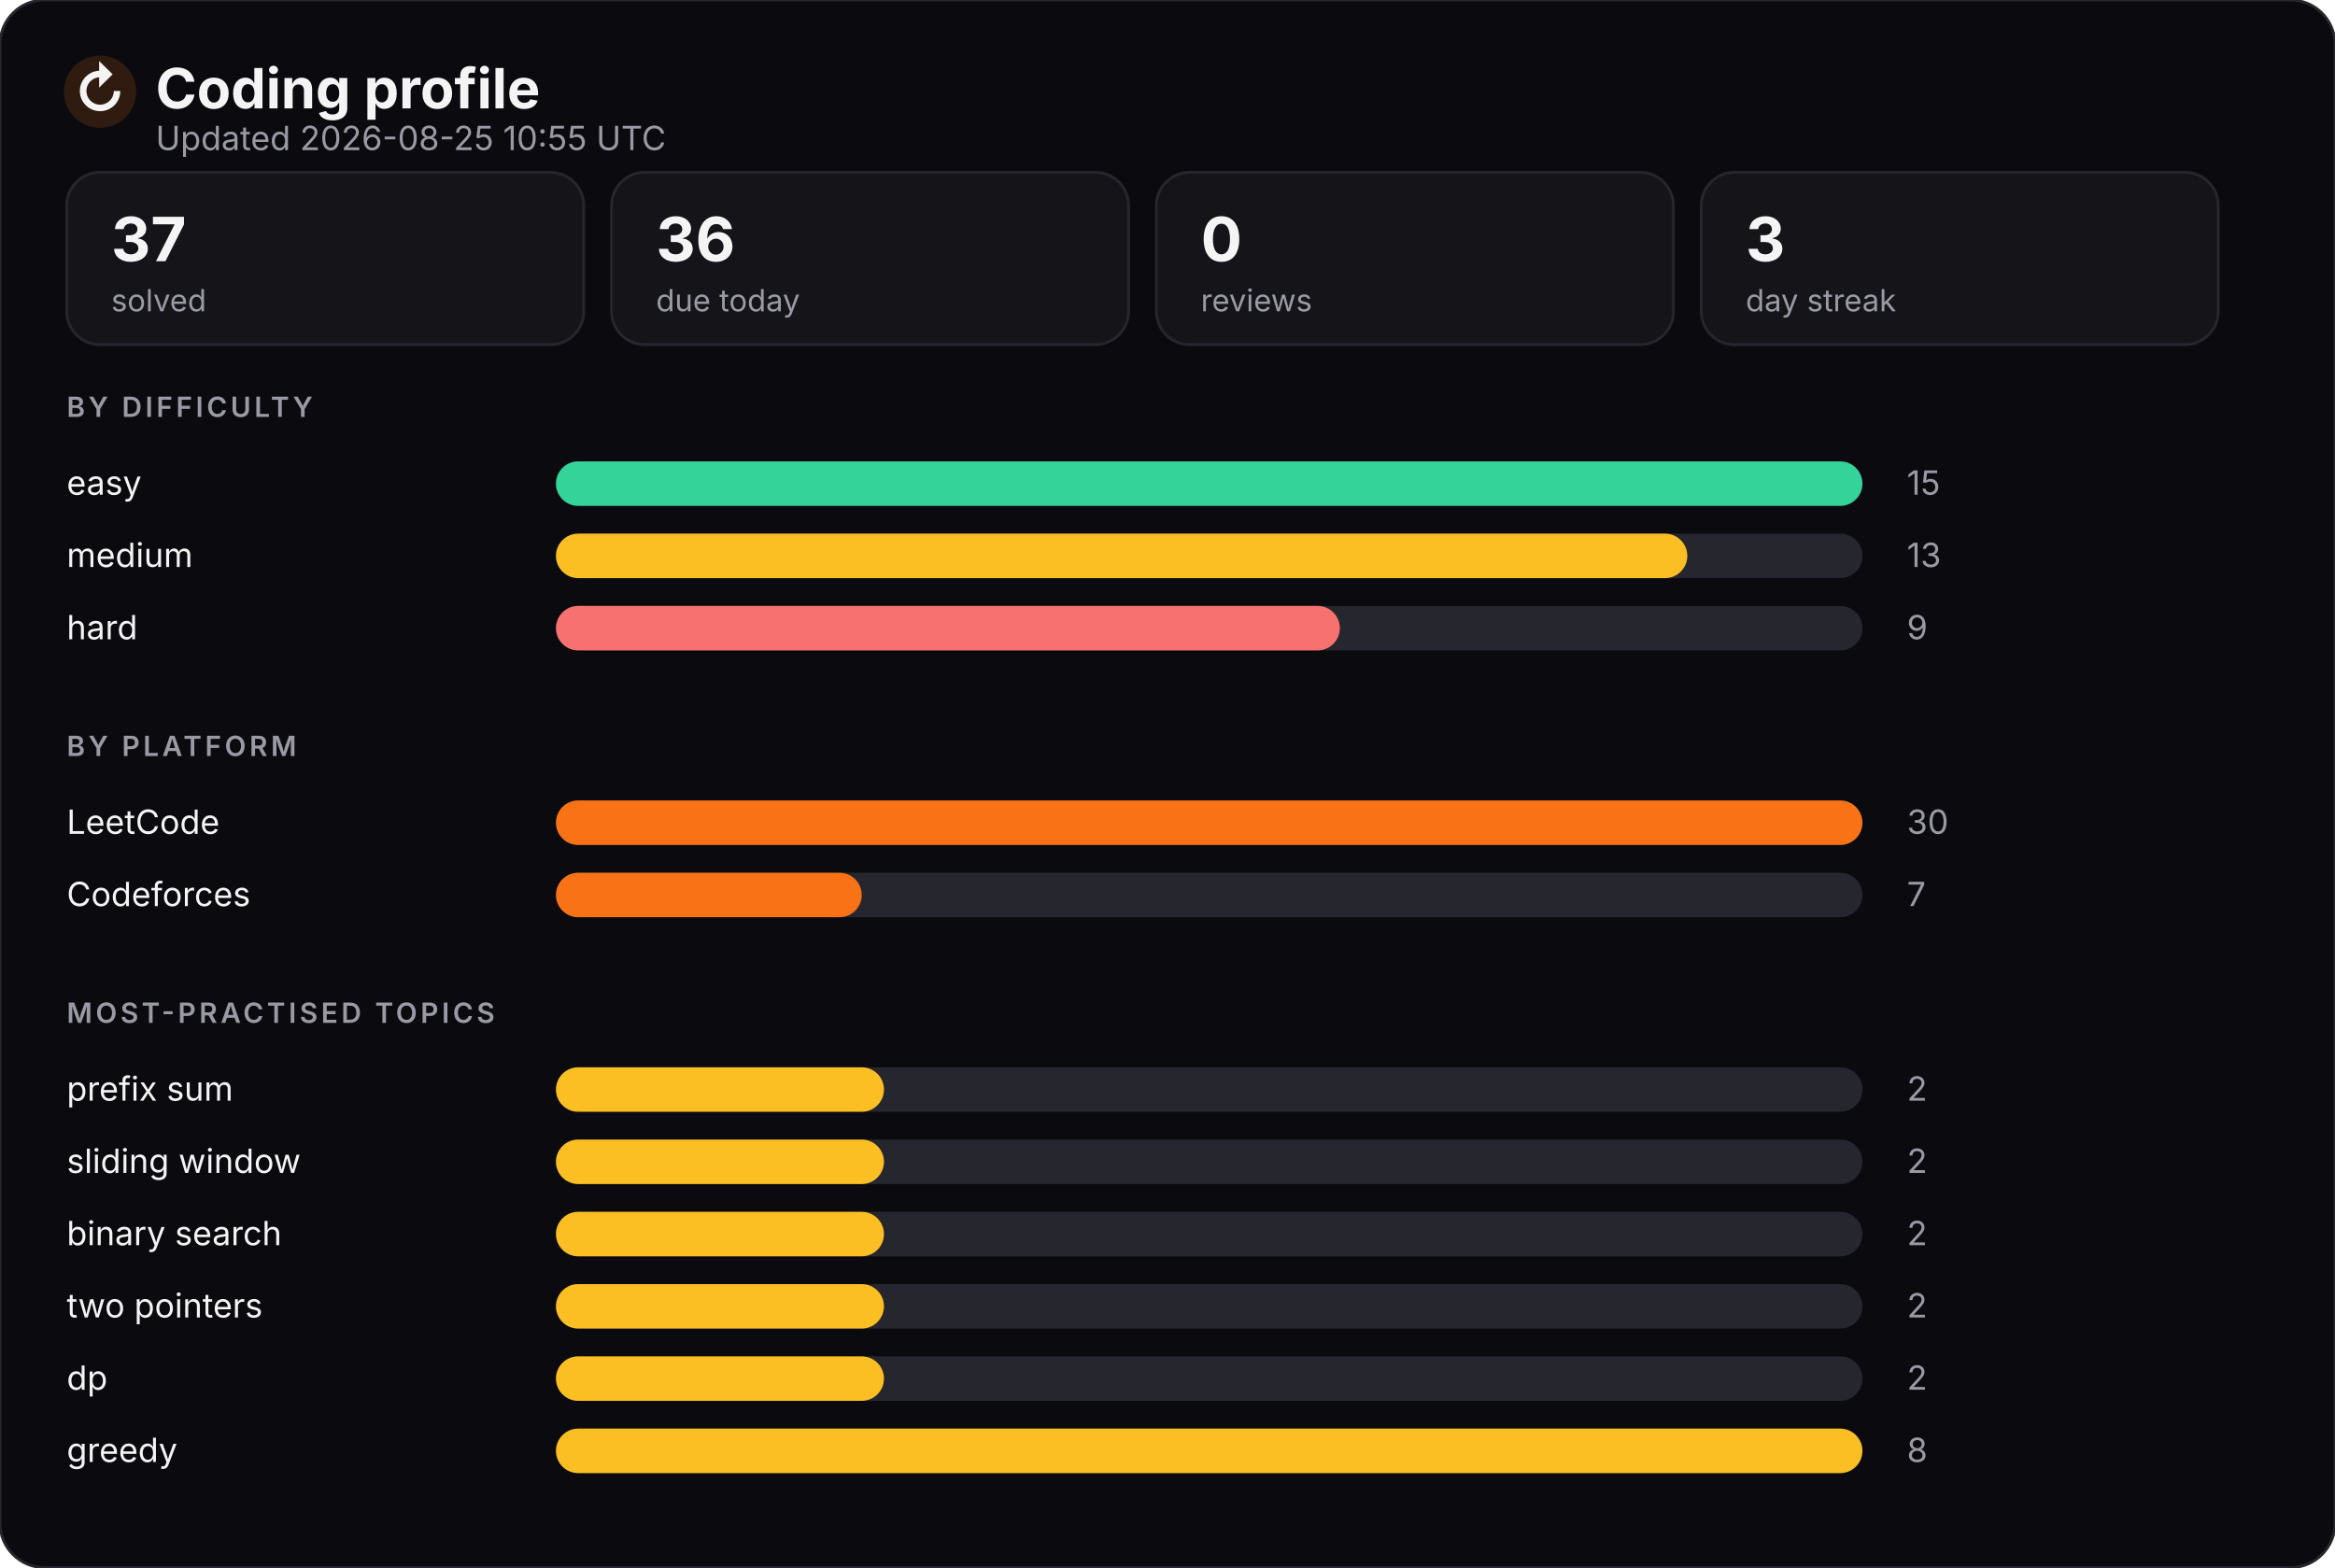
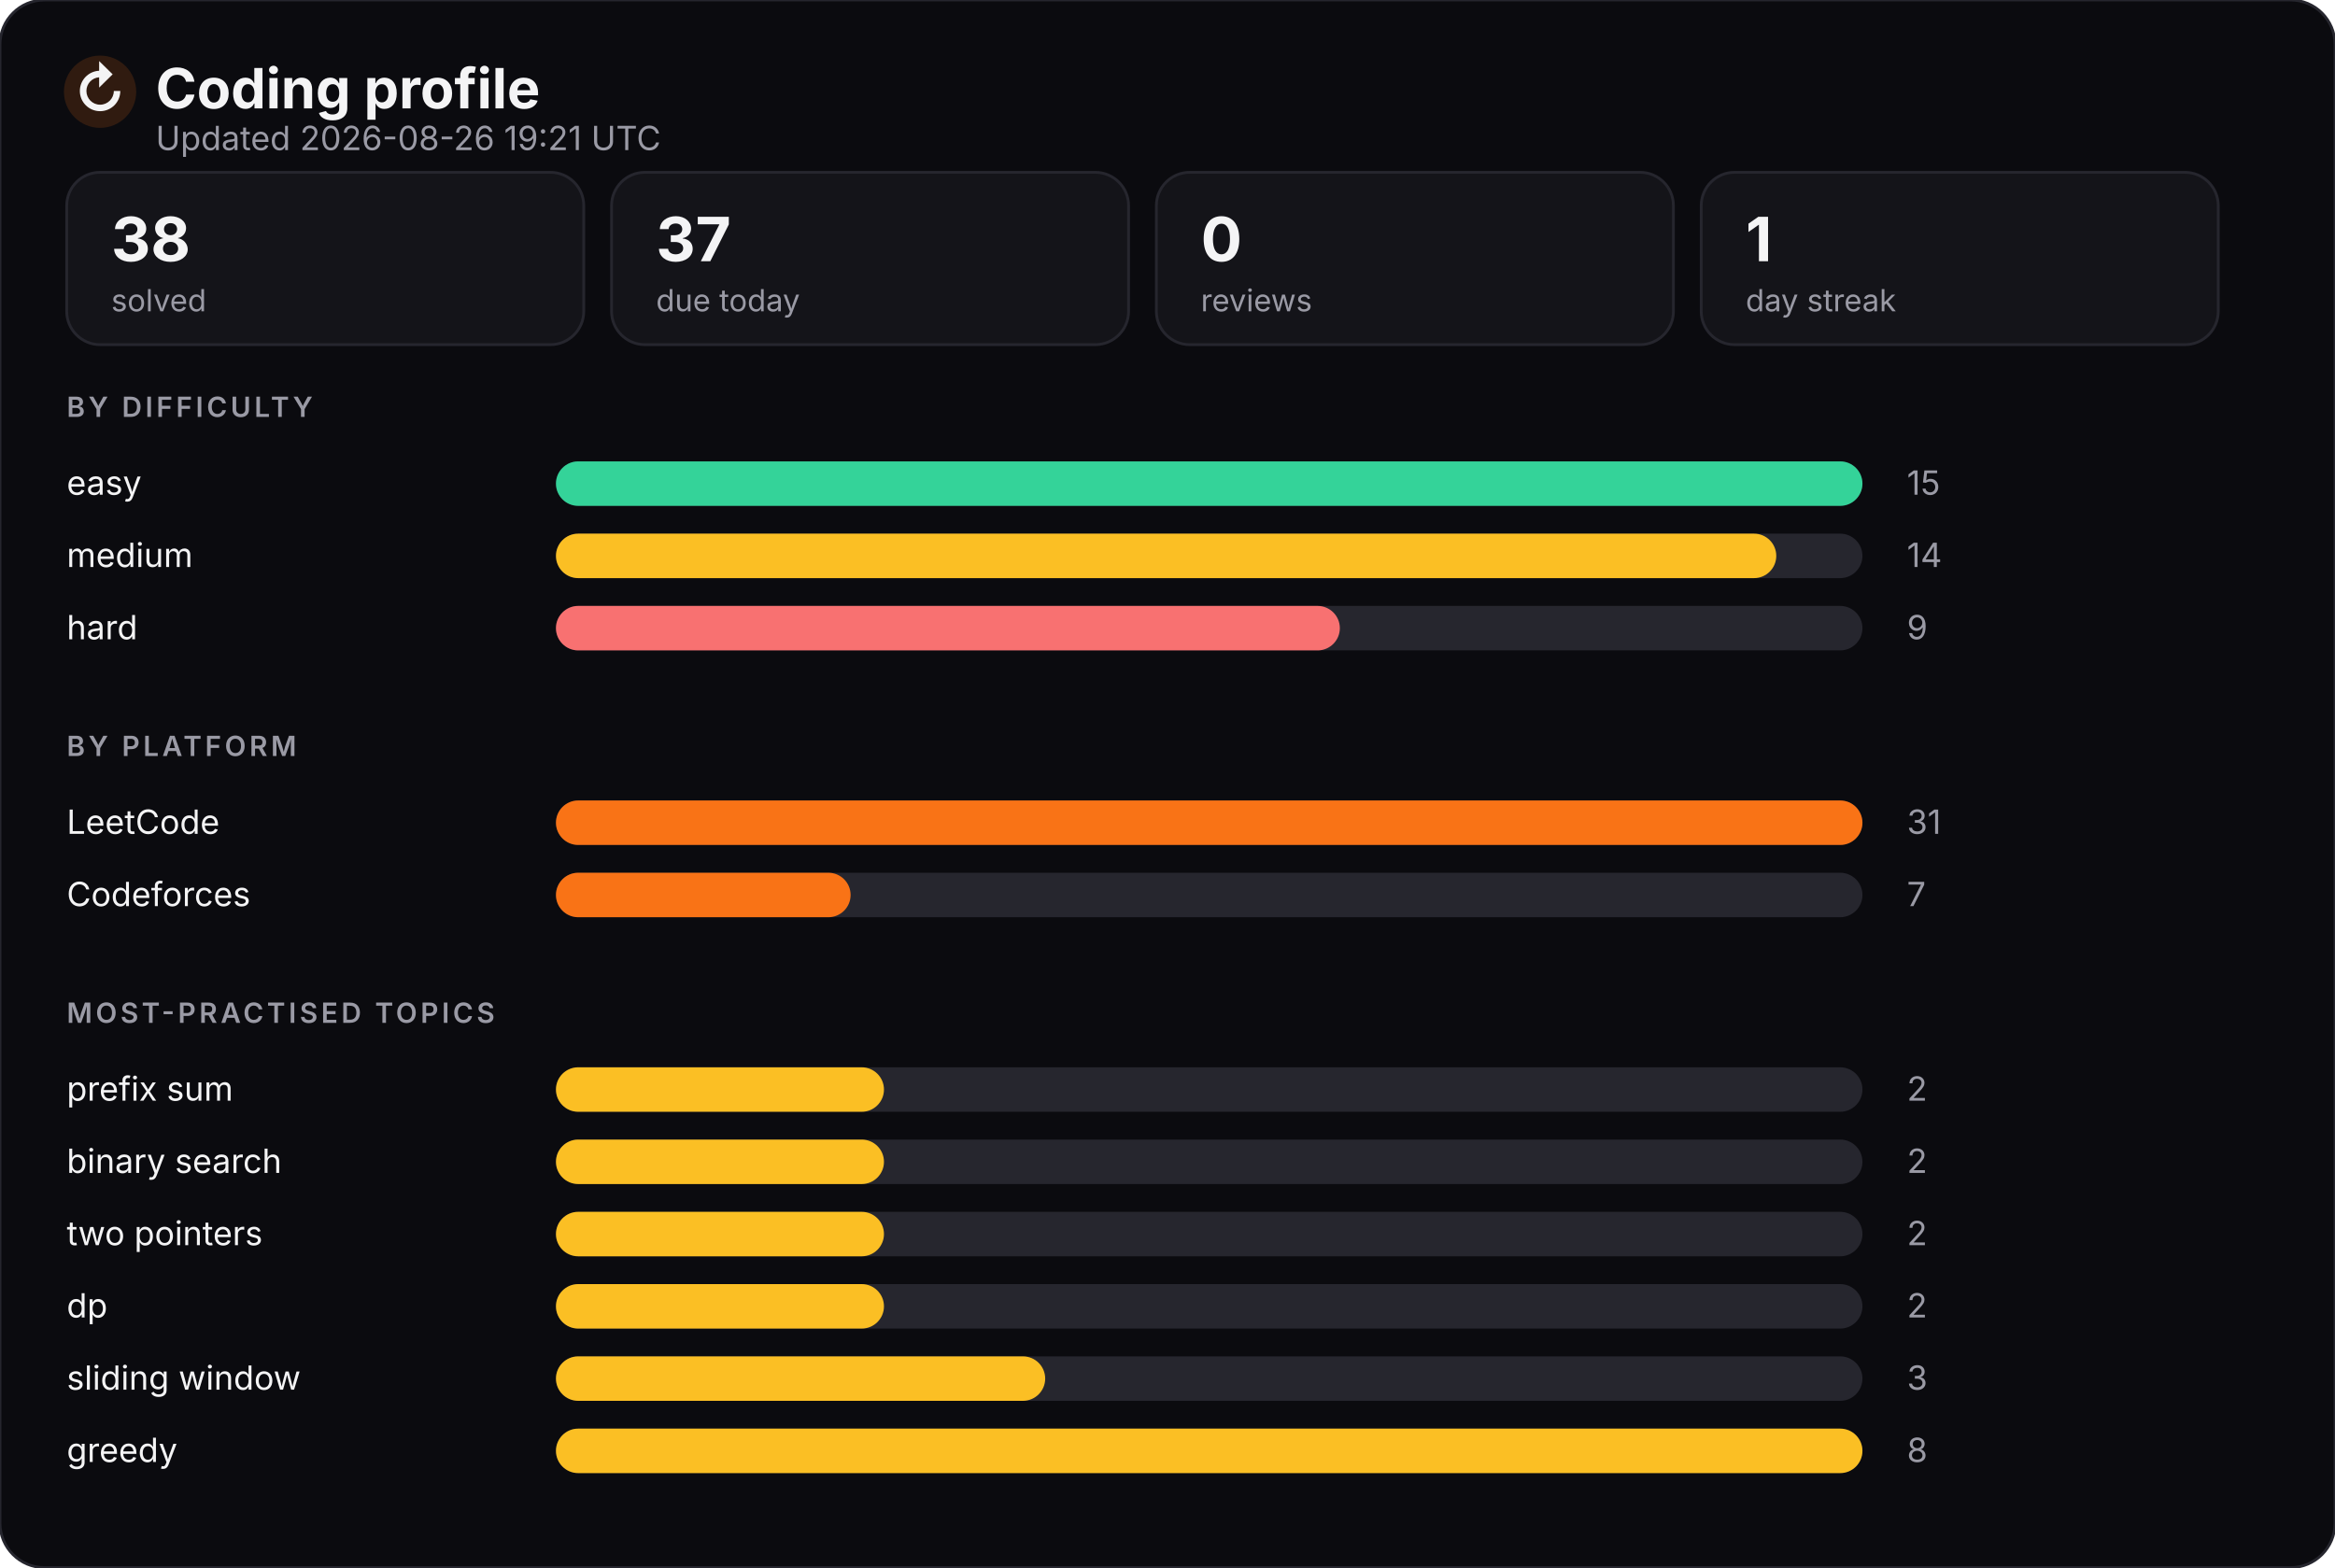
<svg xmlns="http://www.w3.org/2000/svg" width="840" height="564" viewBox="0 0 840 564" role="img" aria-label="Coding profile">
  <style>
    text { font-family: -apple-system, BlinkMacSystemFont, "Segoe UI", Inter, sans-serif; }
    .title { fill: #f4f4f5; font-size: 20px; font-weight: 700; }
    .subtitle { fill: #9a9aa5; font-size: 12px; }
    .section { fill: #9a9aa5; font-size: 10px; letter-spacing: 0.12em; font-weight: 600; }
    .label { fill: #f4f4f5; font-size: 12px; }
    .value { fill: #9a9aa5; font-size: 12px; }
    .tileValue { fill: #f4f4f5; font-size: 22px; font-weight: 700; }
    .tileLabel { fill: #9a9aa5; font-size: 11px; }

    .bar { transform-origin: 200px center; animation: grow 900ms cubic-bezier(.2,.8,.2,1) both; }
    .tile { animation: rise 600ms cubic-bezier(.2,.8,.2,1) both; }
    @keyframes grow { from { transform: scaleX(0); } to { transform: scaleX(1); } }
    @keyframes rise { from { opacity: 0; transform: translateY(6px); } to { opacity: 1; transform: none; } }
    @media (prefers-reduced-motion: reduce) {
      .bar, .tile { animation: none; }
    }
  </style>
  <rect width="840" height="564" rx="16" fill="#0b0b0f" stroke="#26262e" />
  <circle cx="36" cy="33" r="13" fill="#f97316" opacity="0.16" />
  <text x="36" y="40" class="title" fill="#f97316" text-anchor="middle">↻</text>
  <text x="56" y="39" class="title">Coding profile</text>
-   <text x="56" y="54" class="subtitle">Updated 2026-08-25 10:55 UTC</text>
+   <text x="56" y="54" class="subtitle">Updated 2026-08-26 19:21 UTC</text>
  <g class="tile" style="animation-delay:0s">
    <rect x="24" y="62" width="186" height="62" rx="12" fill="#141419" stroke="#26262e" />
-     <text x="40" y="94" class="tileValue">37</text>
+     <text x="40" y="94" class="tileValue">38</text>
    <text x="40" y="112" class="tileLabel">solved</text>
  </g>
  <g class="tile" style="animation-delay:0.06s">
    <rect x="220" y="62" width="186" height="62" rx="12" fill="#141419" stroke="#26262e" />
-     <text x="236" y="94" class="tileValue">36</text>
+     <text x="236" y="94" class="tileValue">37</text>
    <text x="236" y="112" class="tileLabel">due today</text>
  </g>
  <g class="tile" style="animation-delay:0.12s">
    <rect x="416" y="62" width="186" height="62" rx="12" fill="#141419" stroke="#26262e" />
    <text x="432" y="94" class="tileValue">0</text>
    <text x="432" y="112" class="tileLabel">reviews</text>
  </g>
  <g class="tile" style="animation-delay:0.18s">
    <rect x="612" y="62" width="186" height="62" rx="12" fill="#141419" stroke="#26262e" />
-     <text x="628" y="94" class="tileValue">3</text>
+     <text x="628" y="94" class="tileValue">1</text>
    <text x="628" y="112" class="tileLabel">day streak</text>
  </g>
  <text x="24" y="150" class="section">BY DIFFICULTY</text>
  <text x="24" y="178" class="label">easy</text>
  <rect x="200" y="166" width="470" height="16" rx="8" fill="#26262e" />
  <rect x="200" y="166" width="470" height="16" rx="8" fill="#34d399" class="bar" style="animation-delay:0s" />
  <text x="686" y="178" class="value">15</text>
  <text x="24" y="204" class="label">medium</text>
  <rect x="200" y="192" width="470" height="16" rx="8" fill="#26262e" />
-   <rect x="200" y="192" width="407" height="16" rx="8" fill="#fbbf24" class="bar" style="animation-delay:0.08s" />
-   <text x="686" y="204" class="value">13</text>
+   <rect x="200" y="192" width="439" height="16" rx="8" fill="#fbbf24" class="bar" style="animation-delay:0.08s" />
+   <text x="686" y="204" class="value">14</text>
  <text x="24" y="230" class="label">hard</text>
  <rect x="200" y="218" width="470" height="16" rx="8" fill="#26262e" />
  <rect x="200" y="218" width="282" height="16" rx="8" fill="#f87171" class="bar" style="animation-delay:0.16s" />
  <text x="686" y="230" class="value">9</text>
  <text x="24" y="272" class="section">BY PLATFORM</text>
  <text x="24" y="300" class="label">LeetCode</text>
  <rect x="200" y="288" width="470" height="16" rx="8" fill="#26262e" />
  <rect x="200" y="288" width="470" height="16" rx="8" fill="#f97316" class="bar" style="animation-delay:0.24s" />
-   <text x="686" y="300" class="value">30</text>
+   <text x="686" y="300" class="value">31</text>
  <text x="24" y="326" class="label">Codeforces</text>
  <rect x="200" y="314" width="470" height="16" rx="8" fill="#26262e" />
-   <rect x="200" y="314" width="110" height="16" rx="8" fill="#f97316" class="bar" style="animation-delay:0.32s" />
+   <rect x="200" y="314" width="106" height="16" rx="8" fill="#f97316" class="bar" style="animation-delay:0.32s" />
  <text x="686" y="326" class="value">7</text>
  <text x="24" y="368" class="section">MOST-PRACTISED TOPICS</text>
  <text x="24" y="396" class="label">prefix sum</text>
  <rect x="200" y="384" width="470" height="16" rx="8" fill="#26262e" />
  <rect x="200" y="384" width="118" height="16" rx="8" fill="#fbbf24" class="bar" style="animation-delay:0.4s" />
  <text x="686" y="396" class="value">2</text>
-   <text x="24" y="422" class="label">sliding window</text>
+   <text x="24" y="422" class="label">binary search</text>
  <rect x="200" y="410" width="470" height="16" rx="8" fill="#26262e" />
  <rect x="200" y="410" width="118" height="16" rx="8" fill="#fbbf24" class="bar" style="animation-delay:0.48s" />
  <text x="686" y="422" class="value">2</text>
-   <text x="24" y="448" class="label">binary search</text>
+   <text x="24" y="448" class="label">two pointers</text>
  <rect x="200" y="436" width="470" height="16" rx="8" fill="#26262e" />
  <rect x="200" y="436" width="118" height="16" rx="8" fill="#fbbf24" class="bar" style="animation-delay:0.56s" />
  <text x="686" y="448" class="value">2</text>
-   <text x="24" y="474" class="label">two pointers</text>
+   <text x="24" y="474" class="label">dp</text>
  <rect x="200" y="462" width="470" height="16" rx="8" fill="#26262e" />
  <rect x="200" y="462" width="118" height="16" rx="8" fill="#fbbf24" class="bar" style="animation-delay:0.64s" />
  <text x="686" y="474" class="value">2</text>
-   <text x="24" y="500" class="label">dp</text>
+   <text x="24" y="500" class="label">sliding window</text>
  <rect x="200" y="488" width="470" height="16" rx="8" fill="#26262e" />
-   <rect x="200" y="488" width="118" height="16" rx="8" fill="#fbbf24" class="bar" style="animation-delay:0.72s" />
-   <text x="686" y="500" class="value">2</text>
+   <rect x="200" y="488" width="176" height="16" rx="8" fill="#fbbf24" class="bar" style="animation-delay:0.72s" />
+   <text x="686" y="500" class="value">3</text>
  <text x="24" y="526" class="label">greedy</text>
  <rect x="200" y="514" width="470" height="16" rx="8" fill="#26262e" />
  <rect x="200" y="514" width="470" height="16" rx="8" fill="#fbbf24" class="bar" style="animation-delay:0.8s" />
  <text x="686" y="526" class="value">8</text>
</svg>
